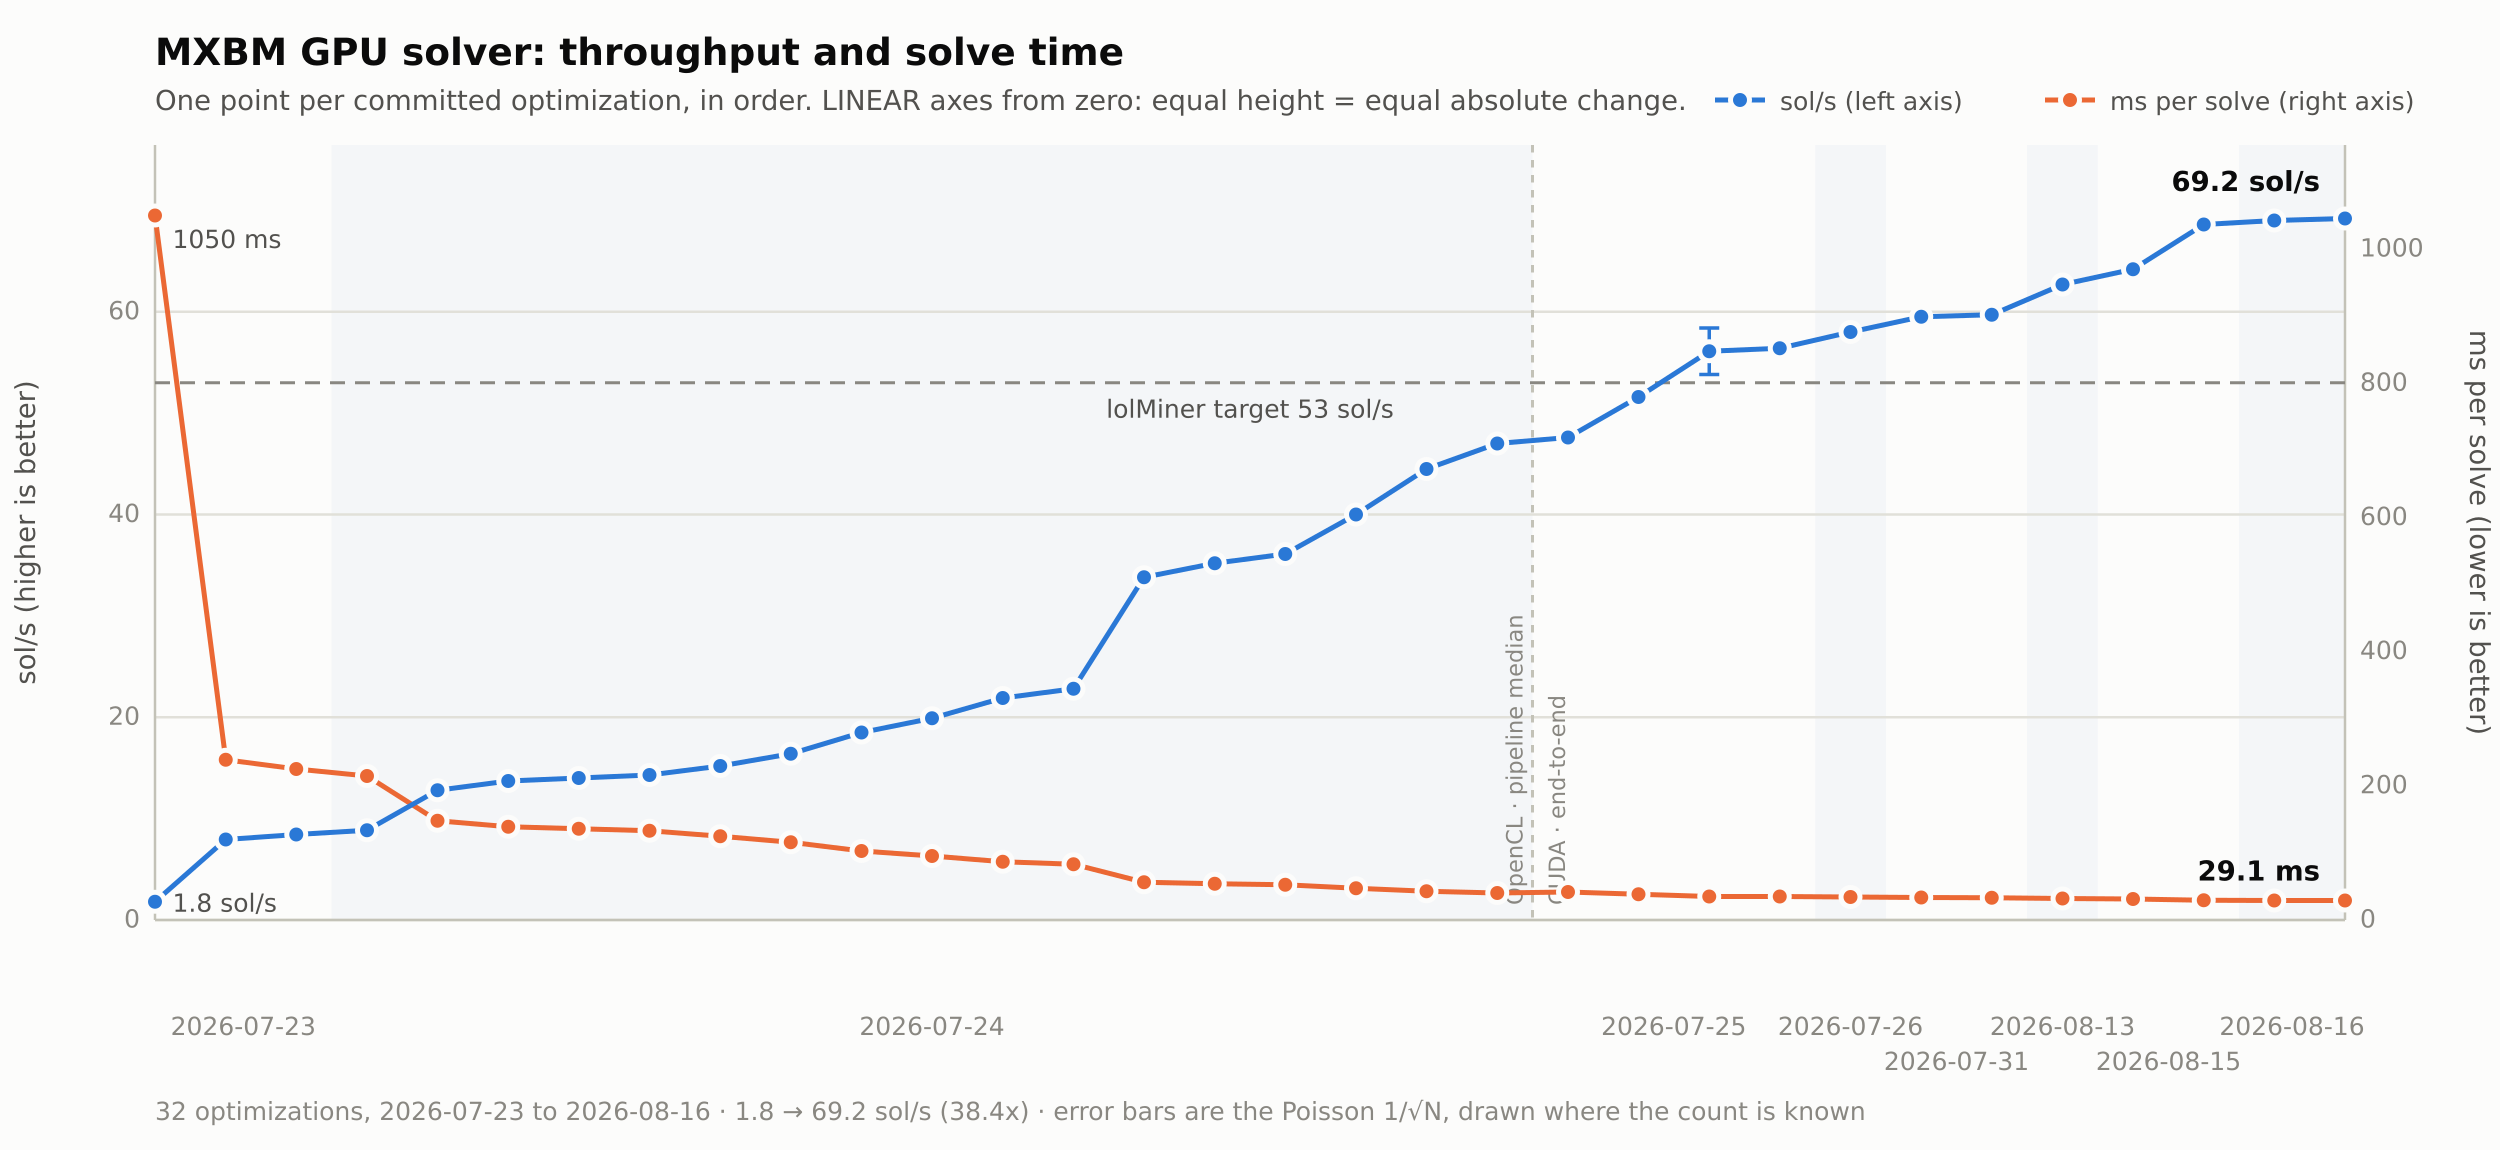
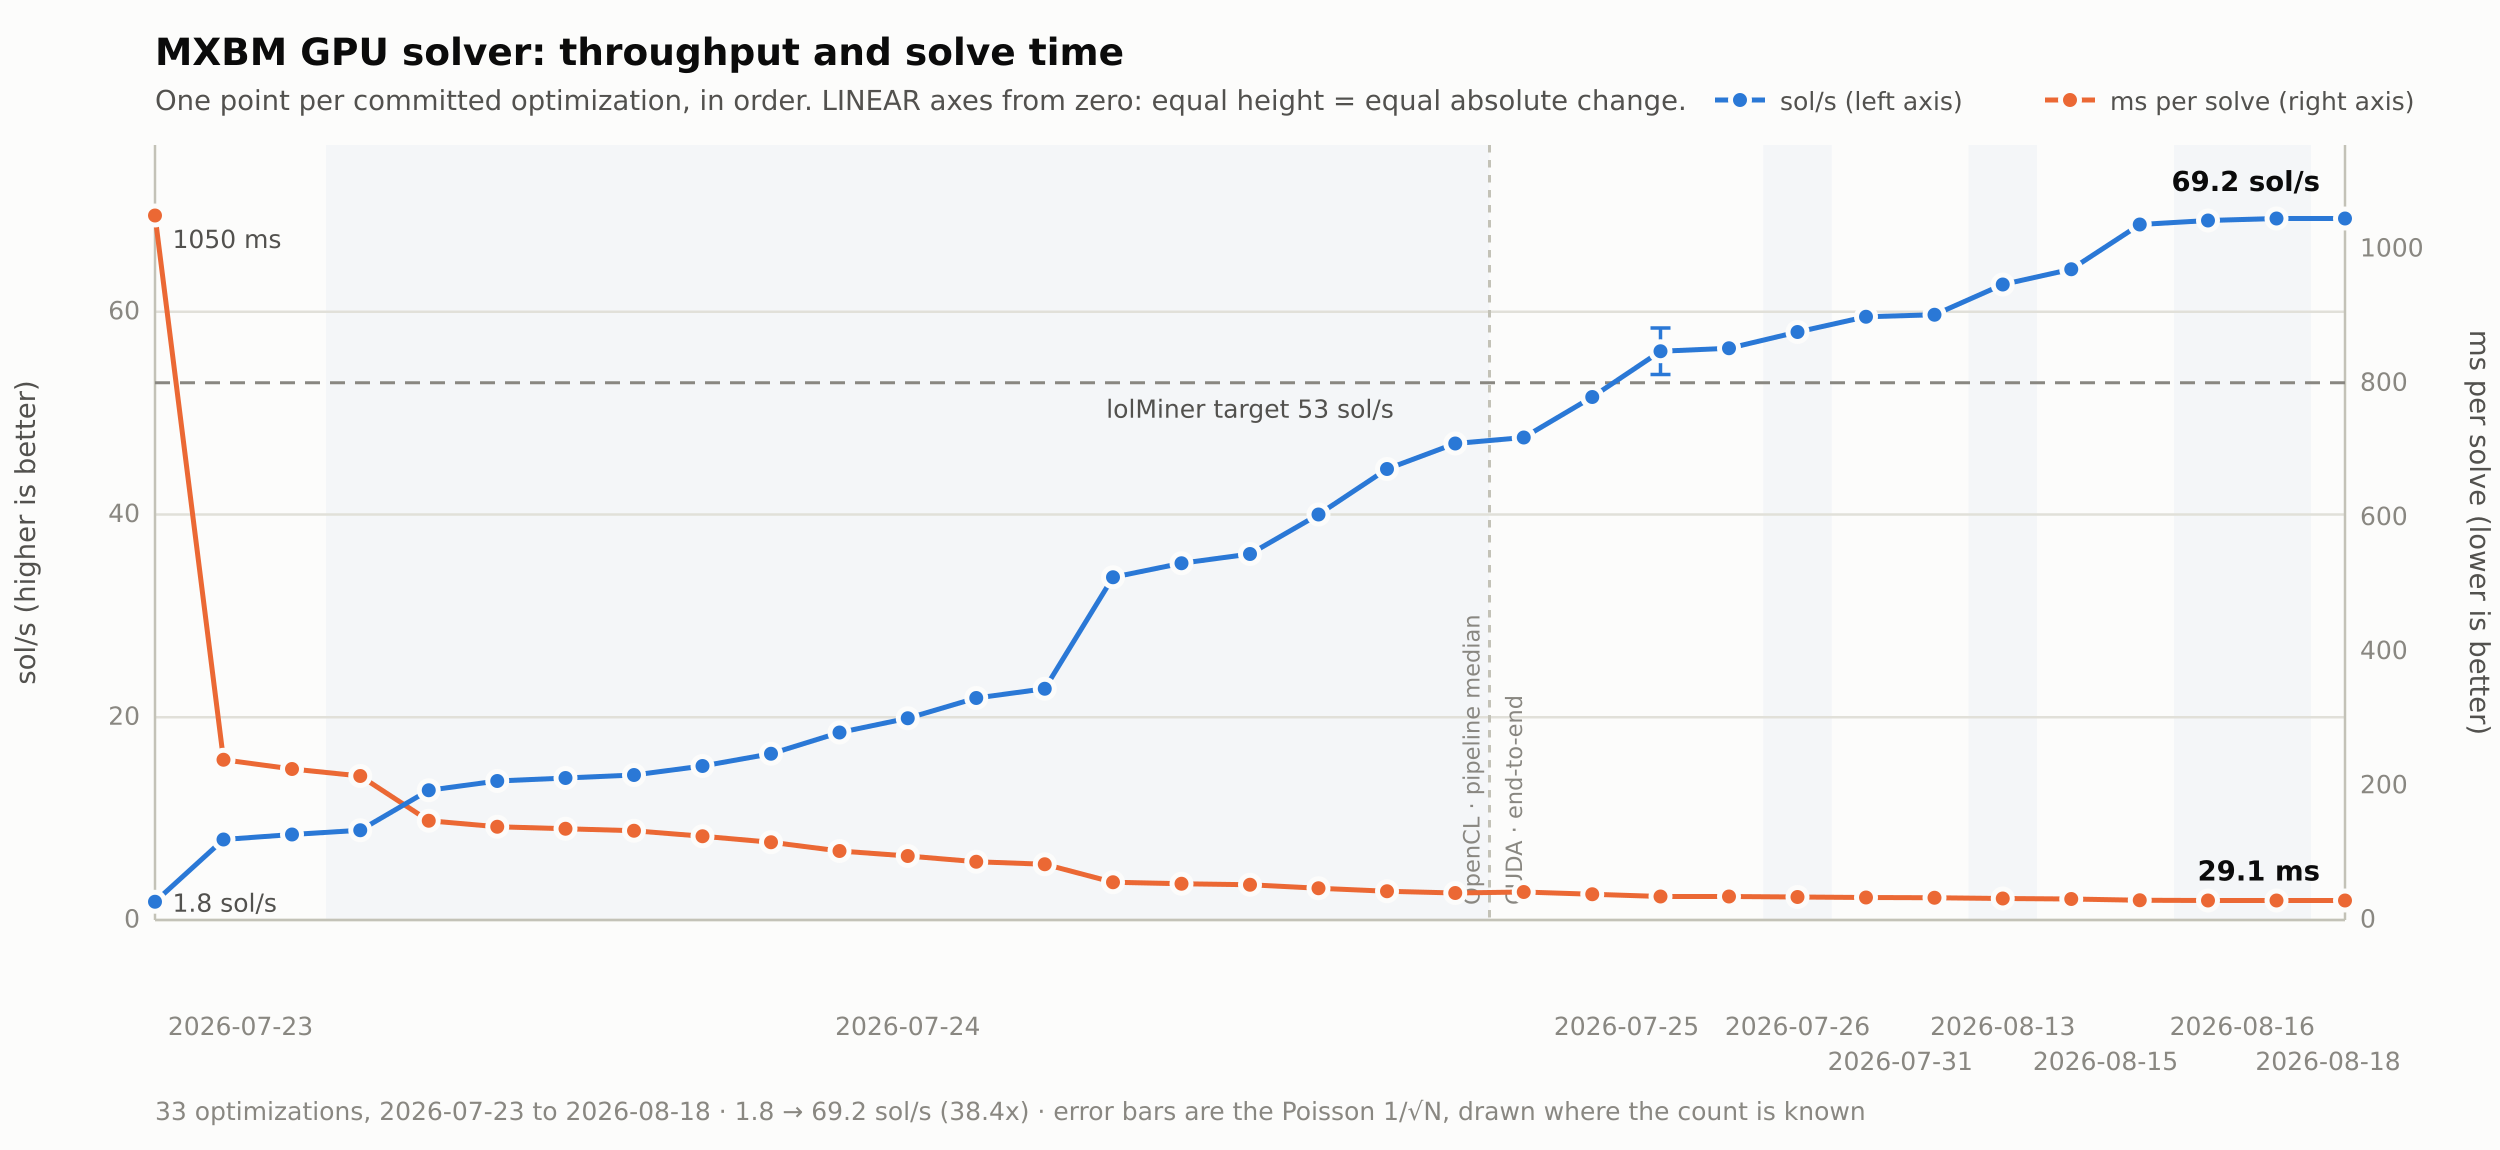
<svg xmlns="http://www.w3.org/2000/svg" width="1000" height="460" viewBox="0 0 1000 460" font-family="DejaVu Sans, Helvetica, Arial, sans-serif">
  <rect width="1000" height="460" fill="#fcfcfb" />
  <text x="62" y="26" font-size="15" font-weight="bold" fill="#0b0b0b">MXBM GPU solver: throughput and solve time</text>
  <text x="62" y="44" font-size="11" fill="#52514e">One point per committed optimization, in order. LINEAR axes from zero: equal height = equal absolute change.</text>
  <line x1="686" y1="40" x2="706" y2="40" stroke="#2a78d6" stroke-width="2" />
  <circle cx="696" cy="40" r="4.8" fill="#fcfcfb" />
  <circle cx="696" cy="40" r="2.8" fill="#2a78d6" />
  <text x="712" y="44" font-size="10" fill="#52514e">sol/s (left axis)</text>
  <line x1="818" y1="40" x2="838" y2="40" stroke="#eb6834" stroke-width="2" />
  <circle cx="828" cy="40" r="4.8" fill="#fcfcfb" />
  <circle cx="828" cy="40" r="2.8" fill="#eb6834" />
  <text x="844" y="44" font-size="10" fill="#52514e">ms per solve (right axis)</text>
-   <text x="97.3" y="414" font-size="10" fill="#898781" text-anchor="middle">2026-07-23</text>
-   <rect x="132.6" y="58" width="480.4" height="310" fill="#f4f6f8" />
-   <text x="372.8" y="414" font-size="10" fill="#898781" text-anchor="middle">2026-07-24</text>
-   <text x="669.5" y="414" font-size="10" fill="#898781" text-anchor="middle">2026-07-25</text>
-   <rect x="726.1" y="58" width="28.3" height="310" fill="#f4f6f8" />
-   <text x="740.2" y="414" font-size="10" fill="#898781" text-anchor="middle">2026-07-26</text>
-   <text x="782.6" y="428" font-size="10" fill="#898781" text-anchor="middle">2026-07-31</text>
-   <rect x="810.8" y="58" width="28.3" height="310" fill="#f4f6f8" />
-   <text x="825.0" y="414" font-size="10" fill="#898781" text-anchor="middle">2026-08-13</text>
-   <text x="867.4" y="428" font-size="10" fill="#898781" text-anchor="middle">2026-08-15</text>
-   <rect x="895.6" y="58" width="42.4" height="310" fill="#f4f6f8" />
-   <text x="916.8" y="414" font-size="10" fill="#898781" text-anchor="middle">2026-08-16</text>
+   <text x="96.2" y="414" font-size="10" fill="#898781" text-anchor="middle">2026-07-23</text>
+   <rect x="130.4" y="58" width="465.4" height="310" fill="#f4f6f8" />
+   <text x="363.1" y="414" font-size="10" fill="#898781" text-anchor="middle">2026-07-24</text>
+   <text x="650.6" y="414" font-size="10" fill="#898781" text-anchor="middle">2026-07-25</text>
+   <rect x="705.3" y="58" width="27.4" height="310" fill="#f4f6f8" />
+   <text x="719" y="414" font-size="10" fill="#898781" text-anchor="middle">2026-07-26</text>
+   <text x="760.1" y="428" font-size="10" fill="#898781" text-anchor="middle">2026-07-31</text>
+   <rect x="787.4" y="58" width="27.4" height="310" fill="#f4f6f8" />
+   <text x="801.1" y="414" font-size="10" fill="#898781" text-anchor="middle">2026-08-13</text>
+   <text x="842.2" y="428" font-size="10" fill="#898781" text-anchor="middle">2026-08-15</text>
+   <rect x="869.6" y="58" width="54.8" height="310" fill="#f4f6f8" />
+   <text x="896.9" y="414" font-size="10" fill="#898781" text-anchor="middle">2026-08-16</text>
+   <text x="931.2" y="428" font-size="10" fill="#898781" text-anchor="middle">2026-08-18</text>
  <line x1="62" y1="368" x2="938" y2="368" stroke="#e1e0d9" stroke-width="1" />
  <text x="56" y="371" font-size="10" fill="#898781" text-anchor="end">0</text>
  <line x1="62" y1="286.9" x2="938" y2="286.9" stroke="#e1e0d9" stroke-width="1" />
  <text x="56" y="289.9" font-size="10" fill="#898781" text-anchor="end">20</text>
  <line x1="62" y1="205.8" x2="938" y2="205.8" stroke="#e1e0d9" stroke-width="1" />
  <text x="56" y="208.8" font-size="10" fill="#898781" text-anchor="end">40</text>
  <line x1="62" y1="124.7" x2="938" y2="124.7" stroke="#e1e0d9" stroke-width="1" />
  <text x="56" y="127.7" font-size="10" fill="#898781" text-anchor="end">60</text>
  <text x="944" y="371" font-size="10" fill="#898781" text-anchor="start">0</text>
  <text x="944" y="317.3" font-size="10" fill="#898781" text-anchor="start">200</text>
  <text x="944" y="263.6" font-size="10" fill="#898781" text-anchor="start">400</text>
  <text x="944" y="210.0" font-size="10" fill="#898781" text-anchor="start">600</text>
  <text x="944" y="156.3" font-size="10" fill="#898781" text-anchor="start">800</text>
  <text x="944" y="102.6" font-size="10" fill="#898781" text-anchor="start">1000</text>
  <line x1="62" y1="58" x2="62" y2="368" stroke="#c3c2b7" stroke-width="1" />
  <line x1="938" y1="58" x2="938" y2="368" stroke="#c3c2b7" stroke-width="1" />
  <line x1="62" y1="368" x2="938" y2="368" stroke="#c3c2b7" stroke-width="1" />
  <text x="14" y="213" font-size="11" fill="#52514e" text-anchor="middle" transform="rotate(-90 14 213)">sol/s  (higher is better)</text>
  <text x="988" y="213" font-size="11" fill="#52514e" text-anchor="middle" transform="rotate(90 988 213)">ms per solve  (lower is better)</text>
  <line x1="62" y1="153.1" x2="938" y2="153.1" stroke="#898781" stroke-width="1.2" stroke-dasharray="6 4" />
  <text x="500" y="167.1" font-size="10" fill="#52514e" text-anchor="middle">lolMiner target 53 sol/s</text>
-   <line x1="613.0" y1="58" x2="613.0" y2="368" stroke="#c3c2b7" stroke-width="1.2" stroke-dasharray="3 3" />
-   <text x="609.0" y="362" font-size="9" fill="#898781" text-anchor="start" transform="rotate(-90 609.0 362)">OpenCL · pipeline median</text>
-   <text x="626.0" y="362" font-size="9" fill="#898781" text-anchor="start" transform="rotate(-90 626.0 362)">CUDA · end-to-end</text>
-   <line x1="683.7" y1="131.2" x2="683.7" y2="149.8" stroke="#2a78d6" stroke-width="1.4" />
-   <line x1="679.7" y1="131.2" x2="687.7" y2="131.2" stroke="#2a78d6" stroke-width="1.4" />
-   <line x1="679.7" y1="149.8" x2="687.7" y2="149.8" stroke="#2a78d6" stroke-width="1.4" />
-   <line x1="740.2" y1="131.2" x2="740.2" y2="134.4" stroke="#2a78d6" stroke-width="1.4" />
-   <line x1="736.2" y1="131.2" x2="744.2" y2="131.2" stroke="#2a78d6" stroke-width="1.4" />
-   <line x1="736.2" y1="134.4" x2="744.2" y2="134.4" stroke="#2a78d6" stroke-width="1.4" />
-   <line x1="825.0" y1="112.5" x2="825.0" y2="115.0" stroke="#2a78d6" stroke-width="1.4" />
-   <line x1="821.0" y1="112.5" x2="829.0" y2="112.5" stroke="#2a78d6" stroke-width="1.4" />
-   <line x1="821.0" y1="115.0" x2="829.0" y2="115.0" stroke="#2a78d6" stroke-width="1.4" />
-   <line x1="853.2" y1="106.5" x2="853.2" y2="108.9" stroke="#2a78d6" stroke-width="1.4" />
-   <line x1="849.2" y1="106.5" x2="857.2" y2="106.5" stroke="#2a78d6" stroke-width="1.4" />
-   <line x1="849.2" y1="108.9" x2="857.2" y2="108.9" stroke="#2a78d6" stroke-width="1.4" />
-   <line x1="881.5" y1="88.6" x2="881.5" y2="91.0" stroke="#2a78d6" stroke-width="1.4" />
-   <line x1="877.5" y1="88.6" x2="885.5" y2="88.6" stroke="#2a78d6" stroke-width="1.4" />
-   <line x1="877.5" y1="91.0" x2="885.5" y2="91.0" stroke="#2a78d6" stroke-width="1.4" />
-   <line x1="909.7" y1="87.0" x2="909.7" y2="89.4" stroke="#2a78d6" stroke-width="1.4" />
-   <line x1="905.7" y1="87.0" x2="913.7" y2="87.0" stroke="#2a78d6" stroke-width="1.4" />
-   <line x1="905.7" y1="89.4" x2="913.7" y2="89.4" stroke="#2a78d6" stroke-width="1.4" />
+   <line x1="595.8" y1="58" x2="595.8" y2="368" stroke="#c3c2b7" stroke-width="1.2" stroke-dasharray="3 3" />
+   <text x="591.8" y="362" font-size="9" fill="#898781" text-anchor="start" transform="rotate(-90 591.8 362)">OpenCL · pipeline median</text>
+   <text x="608.8" y="362" font-size="9" fill="#898781" text-anchor="start" transform="rotate(-90 608.8 362)">CUDA · end-to-end</text>
+   <line x1="664.2" y1="131.2" x2="664.2" y2="149.8" stroke="#2a78d6" stroke-width="1.4" />
+   <line x1="660.2" y1="131.2" x2="668.2" y2="131.2" stroke="#2a78d6" stroke-width="1.4" />
+   <line x1="660.2" y1="149.8" x2="668.2" y2="149.8" stroke="#2a78d6" stroke-width="1.4" />
+   <line x1="719" y1="131.2" x2="719" y2="134.4" stroke="#2a78d6" stroke-width="1.4" />
+   <line x1="715" y1="131.2" x2="723" y2="131.2" stroke="#2a78d6" stroke-width="1.4" />
+   <line x1="715" y1="134.4" x2="723" y2="134.4" stroke="#2a78d6" stroke-width="1.4" />
+   <line x1="801.1" y1="112.5" x2="801.1" y2="115.0" stroke="#2a78d6" stroke-width="1.4" />
+   <line x1="797.1" y1="112.5" x2="805.1" y2="112.5" stroke="#2a78d6" stroke-width="1.4" />
+   <line x1="797.1" y1="115.0" x2="805.1" y2="115.0" stroke="#2a78d6" stroke-width="1.4" />
+   <line x1="828.5" y1="106.5" x2="828.5" y2="108.9" stroke="#2a78d6" stroke-width="1.4" />
+   <line x1="824.5" y1="106.5" x2="832.5" y2="106.5" stroke="#2a78d6" stroke-width="1.4" />
+   <line x1="824.5" y1="108.9" x2="832.5" y2="108.9" stroke="#2a78d6" stroke-width="1.4" />
+   <line x1="855.9" y1="88.6" x2="855.9" y2="91.0" stroke="#2a78d6" stroke-width="1.4" />
+   <line x1="851.9" y1="88.6" x2="859.9" y2="88.6" stroke="#2a78d6" stroke-width="1.4" />
+   <line x1="851.9" y1="91.0" x2="859.9" y2="91.0" stroke="#2a78d6" stroke-width="1.4" />
+   <line x1="883.2" y1="87.0" x2="883.2" y2="89.4" stroke="#2a78d6" stroke-width="1.4" />
+   <line x1="879.2" y1="87.0" x2="887.2" y2="87.0" stroke="#2a78d6" stroke-width="1.4" />
+   <line x1="879.2" y1="89.4" x2="887.2" y2="89.4" stroke="#2a78d6" stroke-width="1.4" />
+   <line x1="910.6" y1="86.2" x2="910.6" y2="88.6" stroke="#2a78d6" stroke-width="1.4" />
+   <line x1="906.6" y1="86.2" x2="914.6" y2="86.2" stroke="#2a78d6" stroke-width="1.4" />
+   <line x1="906.6" y1="88.6" x2="914.6" y2="88.6" stroke="#2a78d6" stroke-width="1.4" />
  <line x1="938" y1="86.2" x2="938" y2="88.6" stroke="#2a78d6" stroke-width="1.4" />
  <line x1="934" y1="86.2" x2="942" y2="86.2" stroke="#2a78d6" stroke-width="1.4" />
  <line x1="934" y1="88.6" x2="942" y2="88.6" stroke="#2a78d6" stroke-width="1.4" />
-   <polyline points="62,86.2 90.3,303.9 118.5,307.6 146.8,310.4 175.0,328.3 203.3,330.7 231.5,331.5 259.8,332.3 288.1,334.5 316.3,336.9 344.6,340.4 372.8,342.4 401.1,344.7 429.4,345.7 457.6,352.9 485.9,353.5 514.1,353.9 542.4,355.3 570.6,356.5 598.9,357.2 627.2,356.8 655.4,357.7 683.7,358.6 711.9,358.6 740.2,358.8 768.5,359.0 796.7,359.1 825.0,359.4 853.2,359.6 881.5,360.1 909.7,360.2 938,360.2" fill="none" stroke="#eb6834" stroke-width="2" stroke-linejoin="round" stroke-linecap="round" />
+   <polyline points="62,86.2 89.4,303.9 116.8,307.6 144.1,310.4 171.5,328.3 198.9,330.7 226.2,331.5 253.6,332.3 281,334.5 308.4,336.9 335.8,340.4 363.1,342.4 390.5,344.7 417.9,345.7 445.2,352.9 472.6,353.5 500,353.9 527.4,355.3 554.8,356.5 582.1,357.2 609.5,356.8 636.9,357.7 664.2,358.6 691.6,358.6 719,358.8 746.4,359.0 773.8,359.1 801.1,359.4 828.5,359.6 855.9,360.1 883.2,360.2 910.6,360.2 938,360.2" fill="none" stroke="#eb6834" stroke-width="2" stroke-linejoin="round" stroke-linecap="round" />
  <circle cx="62" cy="86.2" r="4.8" fill="#fcfcfb" />
  <circle cx="62" cy="86.2" r="2.8" fill="#eb6834" />
-   <circle cx="90.3" cy="303.9" r="4.8" fill="#fcfcfb" />
-   <circle cx="90.3" cy="303.9" r="2.8" fill="#eb6834" />
-   <circle cx="118.5" cy="307.6" r="4.8" fill="#fcfcfb" />
-   <circle cx="118.5" cy="307.6" r="2.8" fill="#eb6834" />
-   <circle cx="146.8" cy="310.4" r="4.8" fill="#fcfcfb" />
-   <circle cx="146.8" cy="310.4" r="2.8" fill="#eb6834" />
-   <circle cx="175.0" cy="328.3" r="4.8" fill="#fcfcfb" />
-   <circle cx="175.0" cy="328.3" r="2.8" fill="#eb6834" />
-   <circle cx="203.3" cy="330.7" r="4.8" fill="#fcfcfb" />
-   <circle cx="203.3" cy="330.7" r="2.8" fill="#eb6834" />
-   <circle cx="231.5" cy="331.5" r="4.8" fill="#fcfcfb" />
-   <circle cx="231.5" cy="331.5" r="2.8" fill="#eb6834" />
-   <circle cx="259.8" cy="332.3" r="4.8" fill="#fcfcfb" />
-   <circle cx="259.8" cy="332.3" r="2.8" fill="#eb6834" />
-   <circle cx="288.1" cy="334.5" r="4.8" fill="#fcfcfb" />
-   <circle cx="288.1" cy="334.5" r="2.8" fill="#eb6834" />
-   <circle cx="316.3" cy="336.9" r="4.8" fill="#fcfcfb" />
-   <circle cx="316.3" cy="336.9" r="2.8" fill="#eb6834" />
-   <circle cx="344.6" cy="340.4" r="4.8" fill="#fcfcfb" />
-   <circle cx="344.6" cy="340.4" r="2.8" fill="#eb6834" />
-   <circle cx="372.8" cy="342.4" r="4.8" fill="#fcfcfb" />
-   <circle cx="372.8" cy="342.4" r="2.8" fill="#eb6834" />
-   <circle cx="401.1" cy="344.7" r="4.8" fill="#fcfcfb" />
-   <circle cx="401.1" cy="344.7" r="2.8" fill="#eb6834" />
-   <circle cx="429.4" cy="345.7" r="4.8" fill="#fcfcfb" />
-   <circle cx="429.4" cy="345.7" r="2.8" fill="#eb6834" />
-   <circle cx="457.6" cy="352.9" r="4.8" fill="#fcfcfb" />
-   <circle cx="457.6" cy="352.9" r="2.8" fill="#eb6834" />
-   <circle cx="485.9" cy="353.5" r="4.8" fill="#fcfcfb" />
-   <circle cx="485.9" cy="353.5" r="2.8" fill="#eb6834" />
-   <circle cx="514.1" cy="353.9" r="4.8" fill="#fcfcfb" />
-   <circle cx="514.1" cy="353.9" r="2.8" fill="#eb6834" />
-   <circle cx="542.4" cy="355.3" r="4.8" fill="#fcfcfb" />
-   <circle cx="542.4" cy="355.3" r="2.8" fill="#eb6834" />
-   <circle cx="570.6" cy="356.5" r="4.8" fill="#fcfcfb" />
-   <circle cx="570.6" cy="356.5" r="2.8" fill="#eb6834" />
-   <circle cx="598.9" cy="357.2" r="4.8" fill="#fcfcfb" />
-   <circle cx="598.9" cy="357.2" r="2.8" fill="#eb6834" />
-   <circle cx="627.2" cy="356.8" r="4.8" fill="#fcfcfb" />
-   <circle cx="627.2" cy="356.8" r="2.8" fill="#eb6834" />
-   <circle cx="655.4" cy="357.7" r="4.8" fill="#fcfcfb" />
-   <circle cx="655.4" cy="357.7" r="2.8" fill="#eb6834" />
-   <circle cx="683.7" cy="358.6" r="4.8" fill="#fcfcfb" />
-   <circle cx="683.7" cy="358.6" r="2.8" fill="#eb6834" />
-   <circle cx="711.9" cy="358.6" r="4.8" fill="#fcfcfb" />
-   <circle cx="711.9" cy="358.6" r="2.8" fill="#eb6834" />
-   <circle cx="740.2" cy="358.8" r="4.8" fill="#fcfcfb" />
-   <circle cx="740.2" cy="358.8" r="2.8" fill="#eb6834" />
-   <circle cx="768.5" cy="359.0" r="4.8" fill="#fcfcfb" />
-   <circle cx="768.5" cy="359.0" r="2.8" fill="#eb6834" />
-   <circle cx="796.7" cy="359.1" r="4.8" fill="#fcfcfb" />
-   <circle cx="796.7" cy="359.1" r="2.8" fill="#eb6834" />
-   <circle cx="825.0" cy="359.4" r="4.8" fill="#fcfcfb" />
-   <circle cx="825.0" cy="359.4" r="2.8" fill="#eb6834" />
-   <circle cx="853.2" cy="359.6" r="4.8" fill="#fcfcfb" />
-   <circle cx="853.2" cy="359.6" r="2.8" fill="#eb6834" />
-   <circle cx="881.5" cy="360.1" r="4.8" fill="#fcfcfb" />
-   <circle cx="881.5" cy="360.1" r="2.8" fill="#eb6834" />
-   <circle cx="909.7" cy="360.2" r="4.8" fill="#fcfcfb" />
-   <circle cx="909.7" cy="360.2" r="2.8" fill="#eb6834" />
+   <circle cx="89.4" cy="303.9" r="4.8" fill="#fcfcfb" />
+   <circle cx="89.4" cy="303.9" r="2.8" fill="#eb6834" />
+   <circle cx="116.8" cy="307.6" r="4.8" fill="#fcfcfb" />
+   <circle cx="116.8" cy="307.6" r="2.8" fill="#eb6834" />
+   <circle cx="144.1" cy="310.4" r="4.8" fill="#fcfcfb" />
+   <circle cx="144.1" cy="310.4" r="2.8" fill="#eb6834" />
+   <circle cx="171.5" cy="328.3" r="4.8" fill="#fcfcfb" />
+   <circle cx="171.5" cy="328.3" r="2.8" fill="#eb6834" />
+   <circle cx="198.9" cy="330.7" r="4.8" fill="#fcfcfb" />
+   <circle cx="198.9" cy="330.7" r="2.8" fill="#eb6834" />
+   <circle cx="226.2" cy="331.5" r="4.8" fill="#fcfcfb" />
+   <circle cx="226.2" cy="331.5" r="2.8" fill="#eb6834" />
+   <circle cx="253.6" cy="332.3" r="4.8" fill="#fcfcfb" />
+   <circle cx="253.6" cy="332.3" r="2.8" fill="#eb6834" />
+   <circle cx="281" cy="334.5" r="4.8" fill="#fcfcfb" />
+   <circle cx="281" cy="334.5" r="2.8" fill="#eb6834" />
+   <circle cx="308.4" cy="336.9" r="4.8" fill="#fcfcfb" />
+   <circle cx="308.4" cy="336.9" r="2.8" fill="#eb6834" />
+   <circle cx="335.8" cy="340.4" r="4.8" fill="#fcfcfb" />
+   <circle cx="335.8" cy="340.4" r="2.8" fill="#eb6834" />
+   <circle cx="363.1" cy="342.4" r="4.8" fill="#fcfcfb" />
+   <circle cx="363.1" cy="342.4" r="2.8" fill="#eb6834" />
+   <circle cx="390.5" cy="344.7" r="4.8" fill="#fcfcfb" />
+   <circle cx="390.5" cy="344.7" r="2.8" fill="#eb6834" />
+   <circle cx="417.9" cy="345.7" r="4.8" fill="#fcfcfb" />
+   <circle cx="417.9" cy="345.7" r="2.8" fill="#eb6834" />
+   <circle cx="445.2" cy="352.9" r="4.8" fill="#fcfcfb" />
+   <circle cx="445.2" cy="352.9" r="2.8" fill="#eb6834" />
+   <circle cx="472.6" cy="353.5" r="4.8" fill="#fcfcfb" />
+   <circle cx="472.6" cy="353.5" r="2.8" fill="#eb6834" />
+   <circle cx="500" cy="353.9" r="4.8" fill="#fcfcfb" />
+   <circle cx="500" cy="353.9" r="2.8" fill="#eb6834" />
+   <circle cx="527.4" cy="355.3" r="4.8" fill="#fcfcfb" />
+   <circle cx="527.4" cy="355.3" r="2.8" fill="#eb6834" />
+   <circle cx="554.8" cy="356.5" r="4.8" fill="#fcfcfb" />
+   <circle cx="554.8" cy="356.5" r="2.8" fill="#eb6834" />
+   <circle cx="582.1" cy="357.2" r="4.8" fill="#fcfcfb" />
+   <circle cx="582.1" cy="357.2" r="2.8" fill="#eb6834" />
+   <circle cx="609.5" cy="356.8" r="4.8" fill="#fcfcfb" />
+   <circle cx="609.5" cy="356.8" r="2.8" fill="#eb6834" />
+   <circle cx="636.9" cy="357.7" r="4.8" fill="#fcfcfb" />
+   <circle cx="636.9" cy="357.7" r="2.8" fill="#eb6834" />
+   <circle cx="664.2" cy="358.6" r="4.8" fill="#fcfcfb" />
+   <circle cx="664.2" cy="358.6" r="2.8" fill="#eb6834" />
+   <circle cx="691.6" cy="358.6" r="4.8" fill="#fcfcfb" />
+   <circle cx="691.6" cy="358.6" r="2.8" fill="#eb6834" />
+   <circle cx="719" cy="358.8" r="4.8" fill="#fcfcfb" />
+   <circle cx="719" cy="358.8" r="2.8" fill="#eb6834" />
+   <circle cx="746.4" cy="359.0" r="4.8" fill="#fcfcfb" />
+   <circle cx="746.4" cy="359.0" r="2.8" fill="#eb6834" />
+   <circle cx="773.8" cy="359.1" r="4.8" fill="#fcfcfb" />
+   <circle cx="773.8" cy="359.1" r="2.8" fill="#eb6834" />
+   <circle cx="801.1" cy="359.4" r="4.8" fill="#fcfcfb" />
+   <circle cx="801.1" cy="359.4" r="2.8" fill="#eb6834" />
+   <circle cx="828.5" cy="359.6" r="4.8" fill="#fcfcfb" />
+   <circle cx="828.5" cy="359.6" r="2.8" fill="#eb6834" />
+   <circle cx="855.9" cy="360.1" r="4.8" fill="#fcfcfb" />
+   <circle cx="855.9" cy="360.1" r="2.8" fill="#eb6834" />
+   <circle cx="883.2" cy="360.2" r="4.8" fill="#fcfcfb" />
+   <circle cx="883.2" cy="360.2" r="2.8" fill="#eb6834" />
+   <circle cx="910.6" cy="360.2" r="4.8" fill="#fcfcfb" />
+   <circle cx="910.6" cy="360.2" r="2.8" fill="#eb6834" />
  <circle cx="938" cy="360.2" r="4.8" fill="#fcfcfb" />
  <circle cx="938" cy="360.2" r="2.8" fill="#eb6834" />
-   <polyline points="62,360.7 90.3,335.8 118.5,333.8 146.8,332.1 175.0,316.1 203.3,312.4 231.5,311.2 259.8,310.0 288.1,306.4 316.3,301.5 344.6,293.0 372.8,287.3 401.1,279.2 429.4,275.5 457.6,230.9 485.9,225.3 514.1,221.6 542.4,205.8 570.6,187.6 598.9,177.4 627.2,175.0 655.4,158.8 683.7,140.5 711.9,139.3 740.2,132.8 768.5,126.7 796.7,125.9 825.0,113.8 853.2,107.7 881.5,89.8 909.7,88.2 938,87.4" fill="none" stroke="#2a78d6" stroke-width="2" stroke-linejoin="round" stroke-linecap="round" />
+   <polyline points="62,360.7 89.4,335.8 116.8,333.8 144.1,332.1 171.5,316.1 198.9,312.4 226.2,311.2 253.6,310.0 281,306.4 308.4,301.5 335.8,293.0 363.1,287.3 390.5,279.2 417.9,275.5 445.2,230.9 472.6,225.3 500,221.6 527.4,205.8 554.8,187.6 582.1,177.4 609.5,175.0 636.9,158.8 664.2,140.5 691.6,139.3 719,132.8 746.4,126.7 773.8,125.9 801.1,113.8 828.5,107.7 855.9,89.8 883.2,88.2 910.6,87.4 938,87.4" fill="none" stroke="#2a78d6" stroke-width="2" stroke-linejoin="round" stroke-linecap="round" />
  <circle cx="62" cy="360.7" r="4.8" fill="#fcfcfb" />
  <circle cx="62" cy="360.7" r="2.8" fill="#2a78d6" />
-   <circle cx="90.3" cy="335.8" r="4.8" fill="#fcfcfb" />
-   <circle cx="90.3" cy="335.8" r="2.8" fill="#2a78d6" />
-   <circle cx="118.5" cy="333.8" r="4.8" fill="#fcfcfb" />
-   <circle cx="118.5" cy="333.8" r="2.8" fill="#2a78d6" />
-   <circle cx="146.8" cy="332.1" r="4.8" fill="#fcfcfb" />
-   <circle cx="146.8" cy="332.1" r="2.8" fill="#2a78d6" />
-   <circle cx="175.0" cy="316.1" r="4.8" fill="#fcfcfb" />
-   <circle cx="175.0" cy="316.1" r="2.8" fill="#2a78d6" />
-   <circle cx="203.3" cy="312.4" r="4.8" fill="#fcfcfb" />
-   <circle cx="203.3" cy="312.4" r="2.8" fill="#2a78d6" />
-   <circle cx="231.5" cy="311.2" r="4.8" fill="#fcfcfb" />
-   <circle cx="231.5" cy="311.2" r="2.8" fill="#2a78d6" />
-   <circle cx="259.8" cy="310.0" r="4.8" fill="#fcfcfb" />
-   <circle cx="259.8" cy="310.0" r="2.8" fill="#2a78d6" />
-   <circle cx="288.1" cy="306.4" r="4.8" fill="#fcfcfb" />
-   <circle cx="288.1" cy="306.4" r="2.8" fill="#2a78d6" />
-   <circle cx="316.3" cy="301.5" r="4.8" fill="#fcfcfb" />
-   <circle cx="316.3" cy="301.5" r="2.8" fill="#2a78d6" />
-   <circle cx="344.6" cy="293.0" r="4.8" fill="#fcfcfb" />
-   <circle cx="344.6" cy="293.0" r="2.8" fill="#2a78d6" />
-   <circle cx="372.8" cy="287.3" r="4.8" fill="#fcfcfb" />
-   <circle cx="372.8" cy="287.3" r="2.8" fill="#2a78d6" />
-   <circle cx="401.1" cy="279.2" r="4.8" fill="#fcfcfb" />
-   <circle cx="401.1" cy="279.2" r="2.8" fill="#2a78d6" />
-   <circle cx="429.4" cy="275.5" r="4.8" fill="#fcfcfb" />
-   <circle cx="429.4" cy="275.5" r="2.8" fill="#2a78d6" />
-   <circle cx="457.6" cy="230.9" r="4.8" fill="#fcfcfb" />
-   <circle cx="457.6" cy="230.9" r="2.8" fill="#2a78d6" />
-   <circle cx="485.9" cy="225.3" r="4.8" fill="#fcfcfb" />
-   <circle cx="485.9" cy="225.3" r="2.8" fill="#2a78d6" />
-   <circle cx="514.1" cy="221.6" r="4.8" fill="#fcfcfb" />
-   <circle cx="514.1" cy="221.6" r="2.8" fill="#2a78d6" />
-   <circle cx="542.4" cy="205.8" r="4.8" fill="#fcfcfb" />
-   <circle cx="542.4" cy="205.8" r="2.8" fill="#2a78d6" />
-   <circle cx="570.6" cy="187.6" r="4.8" fill="#fcfcfb" />
-   <circle cx="570.6" cy="187.6" r="2.8" fill="#2a78d6" />
-   <circle cx="598.9" cy="177.4" r="4.8" fill="#fcfcfb" />
-   <circle cx="598.9" cy="177.4" r="2.8" fill="#2a78d6" />
-   <circle cx="627.2" cy="175.0" r="4.8" fill="#fcfcfb" />
-   <circle cx="627.2" cy="175.0" r="2.8" fill="#2a78d6" />
-   <circle cx="655.4" cy="158.8" r="4.8" fill="#fcfcfb" />
-   <circle cx="655.4" cy="158.8" r="2.8" fill="#2a78d6" />
-   <circle cx="683.7" cy="140.5" r="4.8" fill="#fcfcfb" />
-   <circle cx="683.7" cy="140.5" r="2.8" fill="#2a78d6" />
-   <circle cx="711.9" cy="139.3" r="4.8" fill="#fcfcfb" />
-   <circle cx="711.9" cy="139.3" r="2.8" fill="#2a78d6" />
-   <circle cx="740.2" cy="132.8" r="4.8" fill="#fcfcfb" />
-   <circle cx="740.2" cy="132.8" r="2.8" fill="#2a78d6" />
-   <circle cx="768.5" cy="126.7" r="4.8" fill="#fcfcfb" />
-   <circle cx="768.5" cy="126.7" r="2.8" fill="#2a78d6" />
-   <circle cx="796.7" cy="125.9" r="4.8" fill="#fcfcfb" />
-   <circle cx="796.7" cy="125.9" r="2.8" fill="#2a78d6" />
-   <circle cx="825.0" cy="113.8" r="4.8" fill="#fcfcfb" />
-   <circle cx="825.0" cy="113.8" r="2.8" fill="#2a78d6" />
-   <circle cx="853.2" cy="107.7" r="4.8" fill="#fcfcfb" />
-   <circle cx="853.2" cy="107.7" r="2.8" fill="#2a78d6" />
-   <circle cx="881.5" cy="89.8" r="4.8" fill="#fcfcfb" />
-   <circle cx="881.5" cy="89.8" r="2.8" fill="#2a78d6" />
-   <circle cx="909.7" cy="88.2" r="4.8" fill="#fcfcfb" />
-   <circle cx="909.7" cy="88.2" r="2.8" fill="#2a78d6" />
+   <circle cx="89.4" cy="335.8" r="4.8" fill="#fcfcfb" />
+   <circle cx="89.4" cy="335.8" r="2.8" fill="#2a78d6" />
+   <circle cx="116.8" cy="333.8" r="4.8" fill="#fcfcfb" />
+   <circle cx="116.8" cy="333.8" r="2.8" fill="#2a78d6" />
+   <circle cx="144.1" cy="332.1" r="4.8" fill="#fcfcfb" />
+   <circle cx="144.1" cy="332.1" r="2.8" fill="#2a78d6" />
+   <circle cx="171.5" cy="316.1" r="4.8" fill="#fcfcfb" />
+   <circle cx="171.5" cy="316.1" r="2.8" fill="#2a78d6" />
+   <circle cx="198.9" cy="312.4" r="4.8" fill="#fcfcfb" />
+   <circle cx="198.9" cy="312.4" r="2.8" fill="#2a78d6" />
+   <circle cx="226.2" cy="311.2" r="4.8" fill="#fcfcfb" />
+   <circle cx="226.2" cy="311.2" r="2.8" fill="#2a78d6" />
+   <circle cx="253.6" cy="310.0" r="4.8" fill="#fcfcfb" />
+   <circle cx="253.6" cy="310.0" r="2.8" fill="#2a78d6" />
+   <circle cx="281" cy="306.4" r="4.8" fill="#fcfcfb" />
+   <circle cx="281" cy="306.4" r="2.8" fill="#2a78d6" />
+   <circle cx="308.4" cy="301.5" r="4.8" fill="#fcfcfb" />
+   <circle cx="308.4" cy="301.5" r="2.8" fill="#2a78d6" />
+   <circle cx="335.8" cy="293.0" r="4.8" fill="#fcfcfb" />
+   <circle cx="335.8" cy="293.0" r="2.8" fill="#2a78d6" />
+   <circle cx="363.1" cy="287.3" r="4.8" fill="#fcfcfb" />
+   <circle cx="363.1" cy="287.3" r="2.8" fill="#2a78d6" />
+   <circle cx="390.5" cy="279.2" r="4.8" fill="#fcfcfb" />
+   <circle cx="390.5" cy="279.2" r="2.8" fill="#2a78d6" />
+   <circle cx="417.9" cy="275.5" r="4.8" fill="#fcfcfb" />
+   <circle cx="417.9" cy="275.5" r="2.8" fill="#2a78d6" />
+   <circle cx="445.2" cy="230.9" r="4.8" fill="#fcfcfb" />
+   <circle cx="445.2" cy="230.9" r="2.8" fill="#2a78d6" />
+   <circle cx="472.6" cy="225.3" r="4.8" fill="#fcfcfb" />
+   <circle cx="472.6" cy="225.3" r="2.8" fill="#2a78d6" />
+   <circle cx="500" cy="221.6" r="4.8" fill="#fcfcfb" />
+   <circle cx="500" cy="221.6" r="2.8" fill="#2a78d6" />
+   <circle cx="527.4" cy="205.8" r="4.8" fill="#fcfcfb" />
+   <circle cx="527.4" cy="205.8" r="2.8" fill="#2a78d6" />
+   <circle cx="554.8" cy="187.6" r="4.8" fill="#fcfcfb" />
+   <circle cx="554.8" cy="187.6" r="2.8" fill="#2a78d6" />
+   <circle cx="582.1" cy="177.4" r="4.8" fill="#fcfcfb" />
+   <circle cx="582.1" cy="177.4" r="2.8" fill="#2a78d6" />
+   <circle cx="609.5" cy="175.0" r="4.8" fill="#fcfcfb" />
+   <circle cx="609.5" cy="175.0" r="2.8" fill="#2a78d6" />
+   <circle cx="636.9" cy="158.8" r="4.8" fill="#fcfcfb" />
+   <circle cx="636.9" cy="158.8" r="2.8" fill="#2a78d6" />
+   <circle cx="664.2" cy="140.5" r="4.8" fill="#fcfcfb" />
+   <circle cx="664.2" cy="140.5" r="2.8" fill="#2a78d6" />
+   <circle cx="691.6" cy="139.3" r="4.8" fill="#fcfcfb" />
+   <circle cx="691.6" cy="139.3" r="2.8" fill="#2a78d6" />
+   <circle cx="719" cy="132.8" r="4.8" fill="#fcfcfb" />
+   <circle cx="719" cy="132.8" r="2.8" fill="#2a78d6" />
+   <circle cx="746.4" cy="126.7" r="4.8" fill="#fcfcfb" />
+   <circle cx="746.4" cy="126.7" r="2.8" fill="#2a78d6" />
+   <circle cx="773.8" cy="125.9" r="4.8" fill="#fcfcfb" />
+   <circle cx="773.8" cy="125.9" r="2.8" fill="#2a78d6" />
+   <circle cx="801.1" cy="113.8" r="4.8" fill="#fcfcfb" />
+   <circle cx="801.1" cy="113.8" r="2.8" fill="#2a78d6" />
+   <circle cx="828.5" cy="107.7" r="4.8" fill="#fcfcfb" />
+   <circle cx="828.5" cy="107.7" r="2.8" fill="#2a78d6" />
+   <circle cx="855.9" cy="89.8" r="4.8" fill="#fcfcfb" />
+   <circle cx="855.9" cy="89.8" r="2.8" fill="#2a78d6" />
+   <circle cx="883.2" cy="88.2" r="4.8" fill="#fcfcfb" />
+   <circle cx="883.2" cy="88.2" r="2.8" fill="#2a78d6" />
+   <circle cx="910.6" cy="87.4" r="4.8" fill="#fcfcfb" />
+   <circle cx="910.6" cy="87.4" r="2.8" fill="#2a78d6" />
  <circle cx="938" cy="87.4" r="4.8" fill="#fcfcfb" />
  <circle cx="938" cy="87.4" r="2.8" fill="#2a78d6" />
  <text x="928" y="76.4" font-size="11" font-weight="bold" fill="#0b0b0b" text-anchor="end">69.2 sol/s</text>
  <text x="928" y="352.2" font-size="11" font-weight="bold" fill="#0b0b0b" text-anchor="end">29.1 ms</text>
  <text x="69" y="364.7" font-size="10" fill="#52514e">1.8 sol/s</text>
  <text x="69" y="99.2" font-size="10" fill="#52514e">1050 ms</text>
-   <text x="62" y="448" font-size="10" fill="#898781">32 optimizations, 2026-07-23 to 2026-08-16  ·  1.8 → 69.2 sol/s (38.4x)  ·  error bars are the Poisson 1/√N, drawn where the count is known</text>
+   <text x="62" y="448" font-size="10" fill="#898781">33 optimizations, 2026-07-23 to 2026-08-18  ·  1.8 → 69.2 sol/s (38.4x)  ·  error bars are the Poisson 1/√N, drawn where the count is known</text>
</svg>
